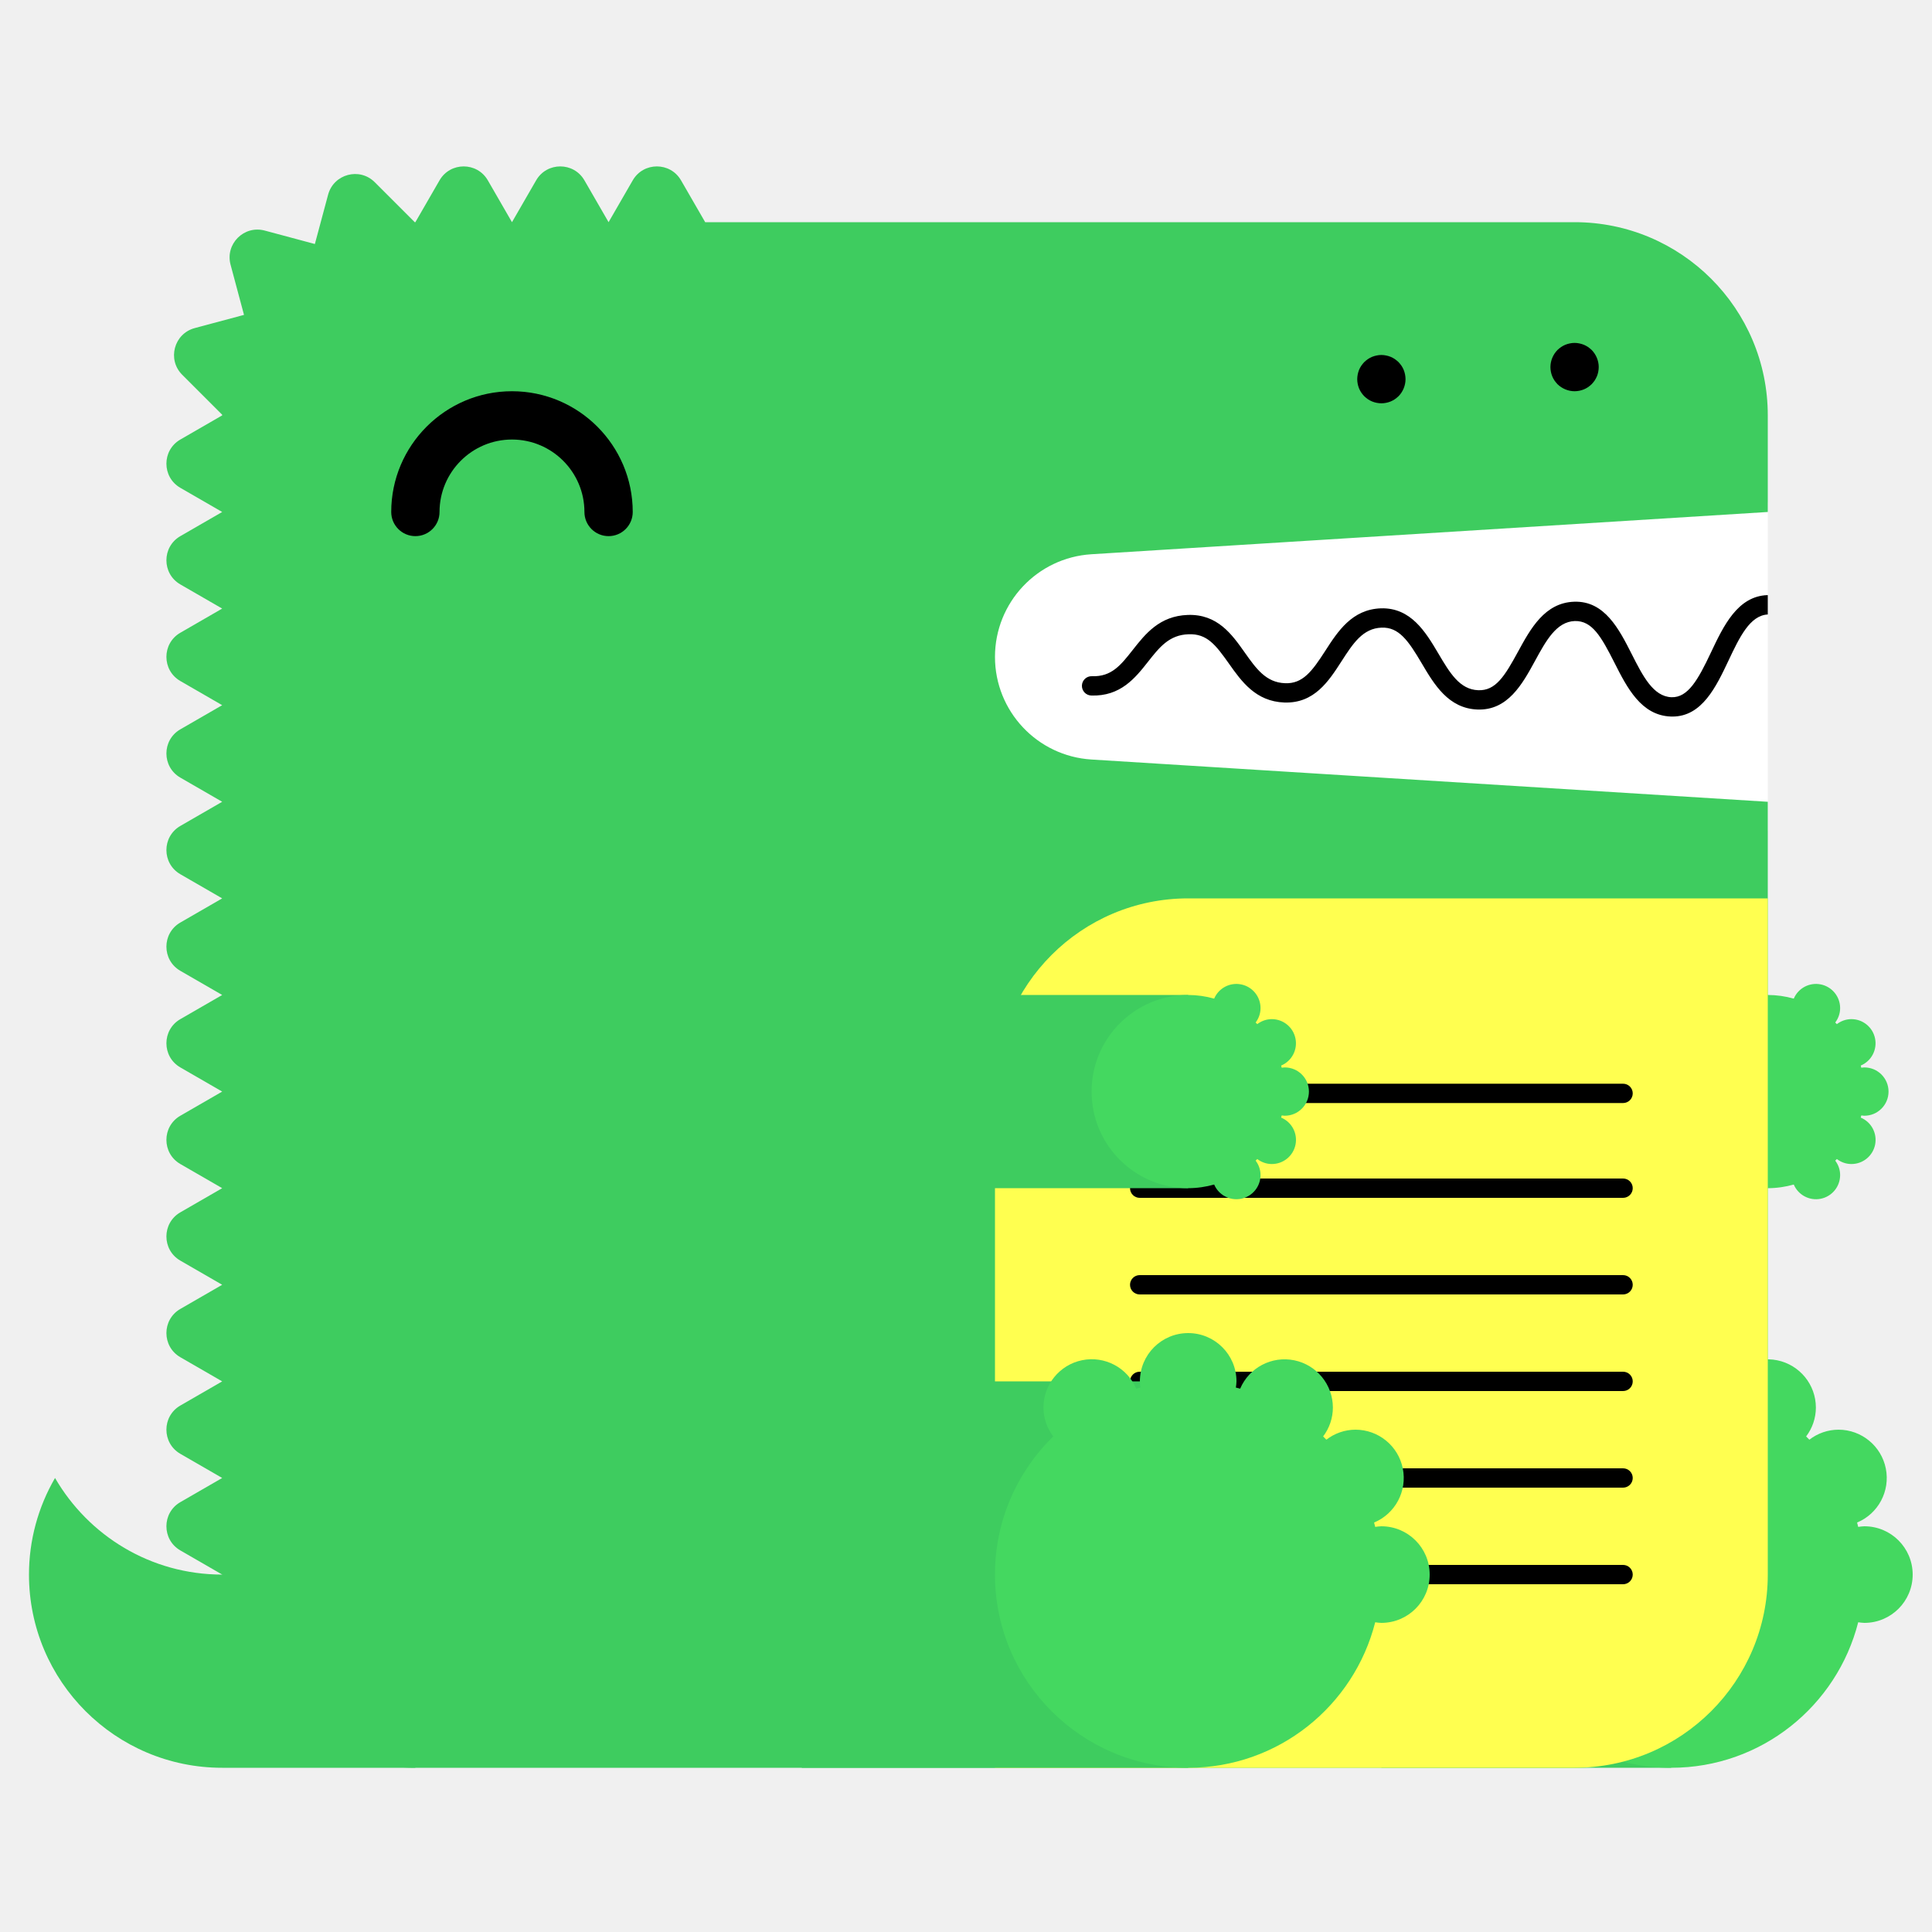
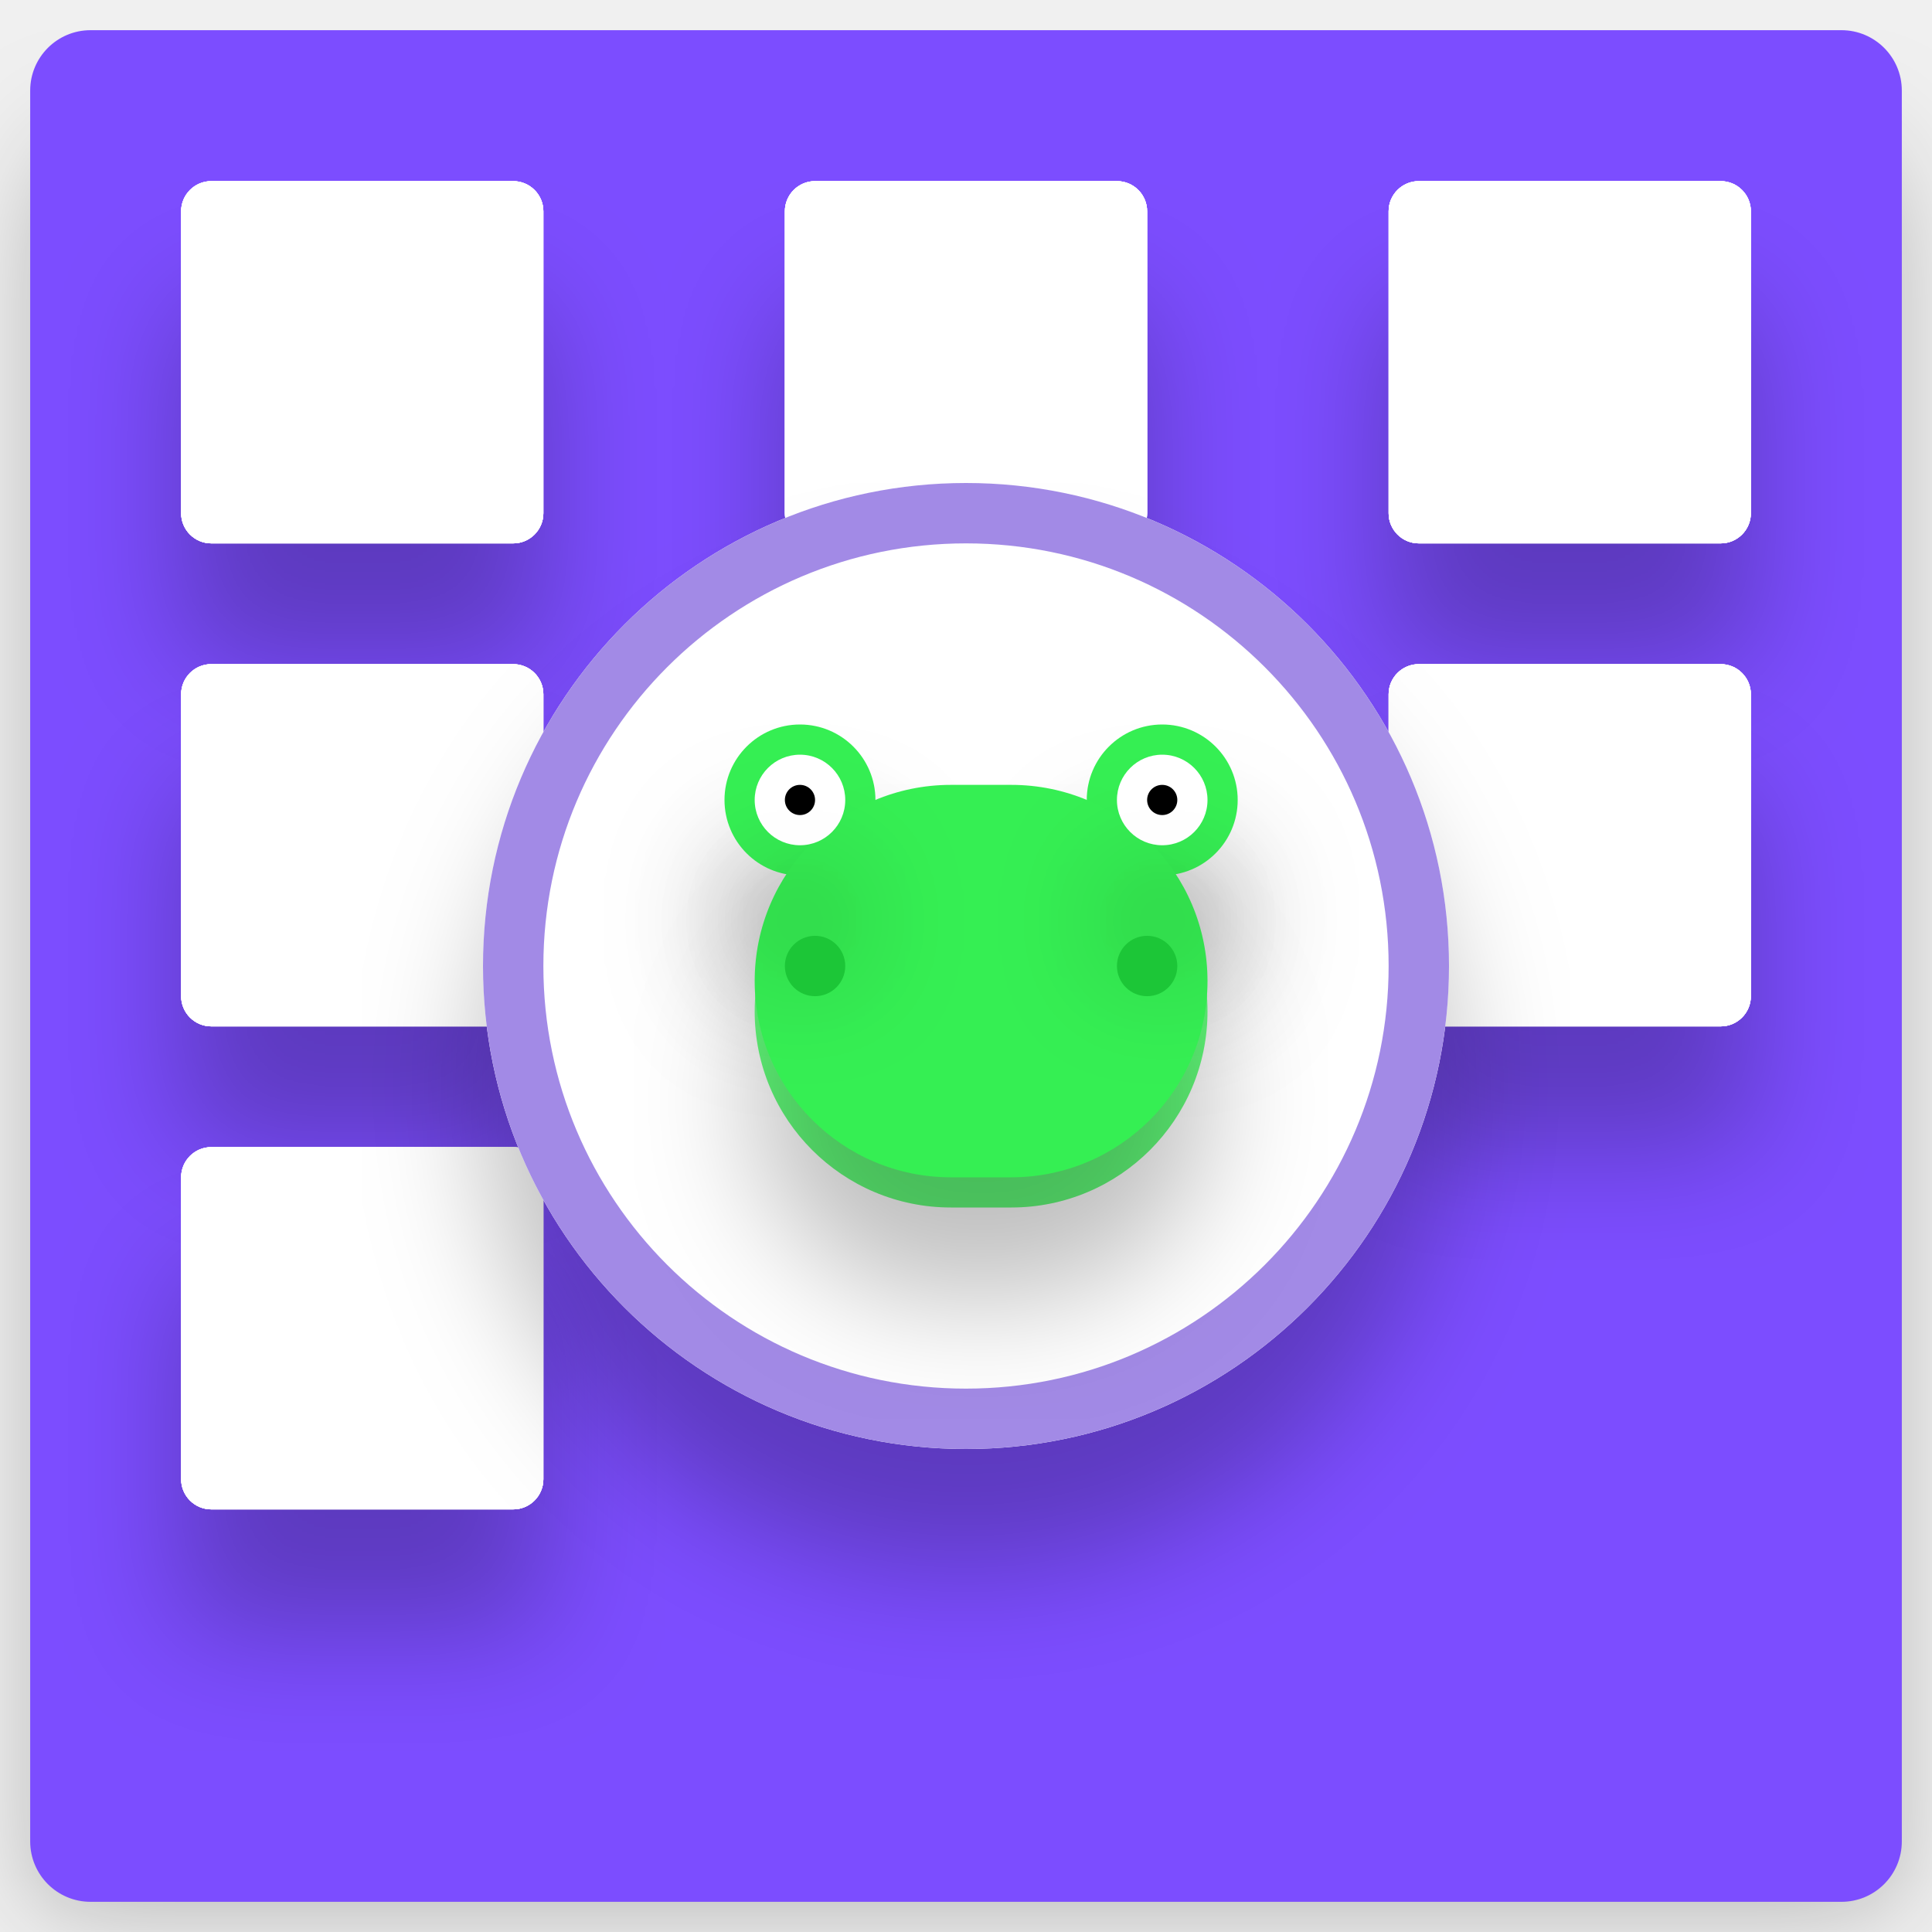
- <svg xmlns="http://www.w3.org/2000/svg" width="200" height="200" viewBox="0 0 200 200">
-   <g fill="none" fill-rule="evenodd">
-     <path fill="#FFF" d="M99 52h84v34H99z" />
-     <path d="M23 163c-7.398 0-13.843-4.027-17.303-10A19.886 19.886 0 0 0 3 163c0 11.046 8.954 20 20 20h20v-20H23z" fill="#3ECC5F" />
-     <path d="M112.98 57.376L183 53V43c0-11.046-8.954-20-20-20H73l-2.5-4.33c-1.112-1.925-3.889-1.925-5 0L63 23l-2.5-4.33c-1.111-1.925-3.889-1.925-5 0L53 23l-2.5-4.33c-1.111-1.925-3.889-1.925-5 0L43 23c-.022 0-.042.003-.065.003l-4.142-4.141c-1.57-1.571-4.252-.853-4.828 1.294l-1.369 5.104-5.192-1.392c-2.148-.575-4.111 1.389-3.535 3.536l1.39 5.193-5.102 1.367c-2.148.576-2.867 3.259-1.296 4.83l4.142 4.142c0 .021-.003.042-.003.064l-4.33 2.5c-1.925 1.111-1.925 3.889 0 5L23 53l-4.33 2.5c-1.925 1.111-1.925 3.889 0 5L23 63l-4.33 2.5c-1.925 1.111-1.925 3.889 0 5L23 73l-4.33 2.5c-1.925 1.111-1.925 3.889 0 5L23 83l-4.33 2.5c-1.925 1.111-1.925 3.889 0 5L23 93l-4.33 2.5c-1.925 1.111-1.925 3.889 0 5L23 103l-4.33 2.5c-1.925 1.111-1.925 3.889 0 5L23 113l-4.33 2.5c-1.925 1.111-1.925 3.889 0 5L23 123l-4.33 2.5c-1.925 1.111-1.925 3.889 0 5L23 133l-4.33 2.5c-1.925 1.111-1.925 3.889 0 5L23 143l-4.33 2.5c-1.925 1.111-1.925 3.889 0 5L23 153l-4.33 2.5c-1.925 1.111-1.925 3.889 0 5L23 163c0 11.046 8.954 20 20 20h120c11.046 0 20-8.954 20-20V83l-70.02-4.376A10.645 10.645 0 0 1 103 68c0-5.621 4.37-10.273 9.98-10.624" fill="#3ECC5F" />
-     <path fill="#3ECC5F" d="M143 183h30v-40h-30z" />
-     <path d="M193 158c-.219 0-.428.037-.639.064-.038-.15-.074-.301-.116-.451A5 5 0 0 0 190.32 148a4.96 4.96 0 0 0-3.016 1.036 26.531 26.531 0 0 0-.335-.336 4.955 4.955 0 0 0 1.011-2.987 5 5 0 0 0-9.599-1.959c-.148-.042-.297-.077-.445-.115.027-.211.064-.42.064-.639a5 5 0 0 0-5-5 5 5 0 0 0-5 5c0 .219.037.428.064.639-.148.038-.297.073-.445.115a4.998 4.998 0 0 0-9.599 1.959c0 1.125.384 2.151 1.011 2.987-3.717 3.632-6.031 8.693-6.031 14.3 0 11.046 8.954 20 20 20 9.339 0 17.16-6.41 19.361-15.064.211.027.42.064.639.064a5 5 0 0 0 5-5 5 5 0 0 0-5-5" fill="#44D860" />
-     <path fill="#3ECC5F" d="M153 123h30v-20h-30z" />
-     <path d="M193 115.5a2.5 2.5 0 1 0 0-5c-.109 0-.214.019-.319.032-.02-.075-.037-.15-.058-.225a2.501 2.501 0 0 0-.963-4.807c-.569 0-1.088.197-1.508.518a6.653 6.653 0 0 0-.168-.168c.314-.417.506-.931.506-1.494a2.5 2.5 0 0 0-4.8-.979A9.987 9.987 0 0 0 183 103c-5.522 0-10 4.478-10 10s4.478 10 10 10c.934 0 1.833-.138 2.69-.377a2.5 2.5 0 0 0 4.8-.979c0-.563-.192-1.077-.506-1.494.057-.055.113-.111.168-.168.42.321.939.518 1.508.518a2.5 2.5 0 0 0 .963-4.807c.021-.074.038-.15.058-.225.105.013.21.032.319.032" fill="#44D860" />
-     <path d="M63 55.5a2.5 2.5 0 0 1-2.5-2.5c0-4.136-3.364-7.5-7.5-7.5s-7.5 3.364-7.5 7.5a2.5 2.5 0 1 1-5 0c0-6.893 5.607-12.5 12.5-12.5S65.5 46.107 65.5 53a2.5 2.5 0 0 1-2.5 2.5" fill="#000" />
-     <path d="M103 183h60c11.046 0 20-8.954 20-20V93h-60c-11.046 0-20 8.954-20 20v70z" fill="#FFFF50" />
-     <path d="M168.02 124h-50.04a1 1 0 1 1 0-2h50.04a1 1 0 1 1 0 2m0 20h-50.04a1 1 0 1 1 0-2h50.04a1 1 0 1 1 0 2m0 20h-50.04a1 1 0 1 1 0-2h50.04a1 1 0 1 1 0 2m0-49.814h-50.04a1 1 0 1 1 0-2h50.04a1 1 0 1 1 0 2m0 19.814h-50.04a1 1 0 1 1 0-2h50.04a1 1 0 1 1 0 2m0 20h-50.04a1 1 0 1 1 0-2h50.04a1 1 0 1 1 0 2M183 61.611c-.012 0-.022-.006-.034-.005-3.09.105-4.552 3.196-5.842 5.923-1.346 2.85-2.387 4.703-4.093 4.647-1.889-.068-2.969-2.202-4.113-4.46-1.314-2.594-2.814-5.536-5.963-5.426-3.046.104-4.513 2.794-5.807 5.167-1.377 2.528-2.314 4.065-4.121 3.994-1.927-.07-2.951-1.805-4.136-3.813-1.321-2.236-2.848-4.75-5.936-4.664-2.994.103-4.465 2.385-5.763 4.4-1.373 2.13-2.335 3.428-4.165 3.351-1.973-.07-2.992-1.51-4.171-3.177-1.324-1.873-2.816-3.993-5.895-3.89-2.928.1-4.399 1.97-5.696 3.618-1.232 1.564-2.194 2.802-4.229 2.724a1 1 0 0 0-.072 2c3.017.101 4.545-1.8 5.872-3.487 1.177-1.496 2.193-2.787 4.193-2.855 1.926-.082 2.829 1.115 4.195 3.045 1.297 1.834 2.769 3.914 5.731 4.021 3.103.104 4.596-2.215 5.918-4.267 1.182-1.834 2.202-3.417 4.15-3.484 1.793-.067 2.769 1.35 4.145 3.681 1.297 2.197 2.766 4.686 5.787 4.796 3.125.108 4.634-2.62 5.949-5.035 1.139-2.088 2.214-4.06 4.119-4.126 1.793-.042 2.728 1.595 4.111 4.33 1.292 2.553 2.757 5.445 5.825 5.556l.169.003c3.064 0 4.518-3.075 5.805-5.794 1.139-2.41 2.217-4.68 4.067-4.773v-2z" fill="#000" />
-     <path fill="#3ECC5F" d="M83 183h40v-40H83z" />
-     <path d="M143 158c-.219 0-.428.037-.639.064-.038-.15-.074-.301-.116-.451A5 5 0 0 0 140.32 148a4.96 4.96 0 0 0-3.016 1.036 26.531 26.531 0 0 0-.335-.336 4.955 4.955 0 0 0 1.011-2.987 5 5 0 0 0-9.599-1.959c-.148-.042-.297-.077-.445-.115.027-.211.064-.42.064-.639a5 5 0 0 0-5-5 5 5 0 0 0-5 5c0 .219.037.428.064.639-.148.038-.297.073-.445.115a4.998 4.998 0 0 0-9.599 1.959c0 1.125.384 2.151 1.011 2.987-3.717 3.632-6.031 8.693-6.031 14.3 0 11.046 8.954 20 20 20 9.339 0 17.16-6.41 19.361-15.064.211.027.42.064.639.064a5 5 0 0 0 5-5 5 5 0 0 0-5-5" fill="#44D860" />
-     <path fill="#3ECC5F" d="M83 123h40v-20H83z" />
-     <path d="M133 115.5a2.5 2.5 0 1 0 0-5c-.109 0-.214.019-.319.032-.02-.075-.037-.15-.058-.225a2.501 2.501 0 0 0-.963-4.807c-.569 0-1.088.197-1.508.518a6.653 6.653 0 0 0-.168-.168c.314-.417.506-.931.506-1.494a2.5 2.5 0 0 0-4.8-.979A9.987 9.987 0 0 0 123 103c-5.522 0-10 4.478-10 10s4.478 10 10 10c.934 0 1.833-.138 2.69-.377a2.5 2.5 0 0 0 4.8-.979c0-.563-.192-1.077-.506-1.494.057-.055.113-.111.168-.168.42.321.939.518 1.508.518a2.5 2.5 0 0 0 .963-4.807c.021-.074.038-.15.058-.225.105.013.21.032.319.032" fill="#44D860" />
-     <path d="M143 41.75c-.16 0-.33-.02-.49-.05a2.52 2.52 0 0 1-.47-.14c-.15-.06-.29-.14-.431-.23-.13-.09-.259-.2-.38-.31-.109-.12-.219-.24-.309-.38s-.17-.28-.231-.43a2.619 2.619 0 0 1-.189-.96c0-.16.02-.33.05-.49.03-.16.08-.31.139-.47.061-.15.141-.29.231-.43.09-.13.2-.26.309-.38.121-.11.25-.22.38-.31.141-.09.281-.17.431-.23.149-.06.31-.11.47-.14.32-.07.65-.07.98 0 .159.03.32.08.47.14.149.06.29.14.43.23.13.09.259.2.38.31.11.12.22.25.31.38.09.14.17.28.23.43.06.16.11.31.14.47.029.16.05.33.05.49 0 .66-.271 1.31-.73 1.77-.121.11-.25.22-.38.31-.14.09-.281.17-.43.23a2.565 2.565 0 0 1-.96.19m20-1.25c-.66 0-1.3-.27-1.771-.73a3.802 3.802 0 0 1-.309-.38c-.09-.14-.17-.28-.231-.43a2.619 2.619 0 0 1-.189-.96c0-.66.27-1.3.729-1.77.121-.11.25-.22.38-.31.141-.09.281-.17.431-.23.149-.06.31-.11.47-.14.32-.07.66-.07.98 0 .159.03.32.08.47.14.149.06.29.14.43.23.13.09.259.2.38.31.459.47.73 1.11.73 1.77 0 .16-.021.33-.05.49-.03.16-.08.32-.14.47-.07.15-.14.29-.23.43-.09.13-.2.26-.31.38-.121.11-.25.22-.38.31-.14.09-.281.17-.43.23a2.565 2.565 0 0 1-.96.19" fill="#000" />
+ <svg xmlns="http://www.w3.org/2000/svg" width="64" height="64" viewBox="0 0 64 64" fill="none">
+   <g clip-path="url(#clip0)">
+     <g filter="url(#filter0_d)">
+       <rect x="1" y="1" width="62" height="62" rx="2" fill="#7C4DFF" />
+     </g>
+     <g filter="url(#filter1_d)">
+       <rect x="6" y="6" width="12" height="12" rx="1" fill="white" />
+       <rect x="6" y="6" width="12" height="12" rx="1" fill="white" />
+       <rect x="6" y="6" width="12" height="12" rx="1" fill="white" />
+       <rect x="6" y="6" width="12" height="12" rx="1" fill="white" />
+     </g>
+     <g filter="url(#filter2_d)">
+       <rect x="46" y="6" width="12" height="12" rx="1" fill="white" />
+       <rect x="46" y="6" width="12" height="12" rx="1" fill="white" />
+       <rect x="46" y="6" width="12" height="12" rx="1" fill="white" />
+       <rect x="46" y="6" width="12" height="12" rx="1" fill="white" />
+     </g>
+     <g filter="url(#filter3_d)">
+       <rect x="26" y="6" width="12" height="12" rx="1" fill="white" />
+       <rect x="26" y="6" width="12" height="12" rx="1" fill="white" />
+       <rect x="26" y="6" width="12" height="12" rx="1" fill="white" />
+       <rect x="26" y="6" width="12" height="12" rx="1" fill="white" />
+     </g>
+     <g filter="url(#filter4_d)">
+       <rect x="6" y="22" width="12" height="12" rx="1" fill="white" />
+       <rect x="6" y="22" width="12" height="12" rx="1" fill="white" />
+       <rect x="6" y="22" width="12" height="12" rx="1" fill="white" />
+       <rect x="6" y="22" width="12" height="12" rx="1" fill="white" />
+     </g>
+     <g filter="url(#filter5_d)">
+       <rect x="46" y="22" width="12" height="12" rx="1" fill="white" />
+       <rect x="46" y="22" width="12" height="12" rx="1" fill="white" />
+       <rect x="46" y="22" width="12" height="12" rx="1" fill="white" />
+       <rect x="46" y="22" width="12" height="12" rx="1" fill="white" />
+     </g>
+     <g filter="url(#filter6_d)">
+       <rect x="6" y="38" width="12" height="12" rx="1" fill="white" />
+       <rect x="6" y="38" width="12" height="12" rx="1" fill="white" />
+       <rect x="6" y="38" width="12" height="12" rx="1" fill="white" />
+       <rect x="6" y="38" width="12" height="12" rx="1" fill="white" />
+     </g>
+     <g filter="url(#filter7_d)">
+       <circle cx="32" cy="32" r="16" fill="white" />
+       <circle cx="32" cy="32" r="15" stroke="#A28AE6" stroke-width="2" />
+     </g>
+     <g filter="url(#filter8_d)">
+       <circle cx="26.5" cy="26.5" r="2.5" fill="#35EF53" />
+     </g>
+     <g filter="url(#filter9_d)">
+       <circle cx="38.5" cy="26.5" r="2.5" fill="#35EF53" />
+     </g>
+     <rect x="25" y="27" width="15" height="13" rx="6.5" fill="#61FC79" />
+     <g filter="url(#filter10_d)">
+       <rect x="25" y="26" width="15" height="13" rx="6.5" fill="#35EF53" />
+     </g>
+     <g filter="url(#filter11_d)">
+       <circle cx="26.5" cy="26.5" r="1.5" fill="white" />
+     </g>
+     <g filter="url(#filter12_d)">
+       <circle cx="26.5" cy="26.5" r="0.5" fill="black" />
+     </g>
+     <g filter="url(#filter13_d)">
+       <circle cx="38.5" cy="26.5" r="1.5" fill="white" />
+     </g>
+     <g filter="url(#filter14_d)">
+       <circle cx="38.5" cy="26.5" r="0.5" fill="black" />
+     </g>
+     <circle cx="27" cy="32" r="1" fill="#1CC637" />
+     <path d="M39 32C39 32.552 38.552 33 38 33C37.448 33 37 32.552 37 32C37 31.448 37.448 31 38 31C38.552 31 39 31.448 39 32Z" fill="#1CC637" />
  </g>
+   <defs>
+     <filter id="filter0_d" x="-3" y="1" width="70" height="70" filterUnits="userSpaceOnUse" color-interpolation-filters="sRGB">
+       <feFlood flood-opacity="0" result="BackgroundImageFix" />
+       <feColorMatrix in="SourceAlpha" type="matrix" values="0 0 0 0 0 0 0 0 0 0 0 0 0 0 0 0 0 0 127 0" />
+       <feOffset dy="4" />
+       <feGaussianBlur stdDeviation="2" />
+       <feColorMatrix type="matrix" values="0 0 0 0 0 0 0 0 0 0 0 0 0 0 0 0 0 0 0.25 0" />
+       <feBlend mode="normal" in2="BackgroundImageFix" result="effect1_dropShadow" />
+       <feBlend mode="normal" in="SourceGraphic" in2="effect1_dropShadow" result="shape" />
+     </filter>
+     <filter id="filter1_d" x="2" y="6" width="20" height="20" filterUnits="userSpaceOnUse" color-interpolation-filters="sRGB">
+       <feFlood flood-opacity="0" result="BackgroundImageFix" />
+       <feColorMatrix in="SourceAlpha" type="matrix" values="0 0 0 0 0 0 0 0 0 0 0 0 0 0 0 0 0 0 127 0" />
+       <feOffset dy="4" />
+       <feGaussianBlur stdDeviation="2" />
+       <feColorMatrix type="matrix" values="0 0 0 0 0 0 0 0 0 0 0 0 0 0 0 0 0 0 0.25 0" />
+       <feBlend mode="normal" in2="BackgroundImageFix" result="effect1_dropShadow" />
+       <feBlend mode="normal" in="SourceGraphic" in2="effect1_dropShadow" result="shape" />
+     </filter>
+     <filter id="filter2_d" x="42" y="6" width="20" height="20" filterUnits="userSpaceOnUse" color-interpolation-filters="sRGB">
+       <feFlood flood-opacity="0" result="BackgroundImageFix" />
+       <feColorMatrix in="SourceAlpha" type="matrix" values="0 0 0 0 0 0 0 0 0 0 0 0 0 0 0 0 0 0 127 0" />
+       <feOffset dy="4" />
+       <feGaussianBlur stdDeviation="2" />
+       <feColorMatrix type="matrix" values="0 0 0 0 0 0 0 0 0 0 0 0 0 0 0 0 0 0 0.25 0" />
+       <feBlend mode="normal" in2="BackgroundImageFix" result="effect1_dropShadow" />
+       <feBlend mode="normal" in="SourceGraphic" in2="effect1_dropShadow" result="shape" />
+     </filter>
+     <filter id="filter3_d" x="22" y="6" width="20" height="20" filterUnits="userSpaceOnUse" color-interpolation-filters="sRGB">
+       <feFlood flood-opacity="0" result="BackgroundImageFix" />
+       <feColorMatrix in="SourceAlpha" type="matrix" values="0 0 0 0 0 0 0 0 0 0 0 0 0 0 0 0 0 0 127 0" />
+       <feOffset dy="4" />
+       <feGaussianBlur stdDeviation="2" />
+       <feColorMatrix type="matrix" values="0 0 0 0 0 0 0 0 0 0 0 0 0 0 0 0 0 0 0.25 0" />
+       <feBlend mode="normal" in2="BackgroundImageFix" result="effect1_dropShadow" />
+       <feBlend mode="normal" in="SourceGraphic" in2="effect1_dropShadow" result="shape" />
+     </filter>
+     <filter id="filter4_d" x="2" y="22" width="20" height="20" filterUnits="userSpaceOnUse" color-interpolation-filters="sRGB">
+       <feFlood flood-opacity="0" result="BackgroundImageFix" />
+       <feColorMatrix in="SourceAlpha" type="matrix" values="0 0 0 0 0 0 0 0 0 0 0 0 0 0 0 0 0 0 127 0" />
+       <feOffset dy="4" />
+       <feGaussianBlur stdDeviation="2" />
+       <feColorMatrix type="matrix" values="0 0 0 0 0 0 0 0 0 0 0 0 0 0 0 0 0 0 0.25 0" />
+       <feBlend mode="normal" in2="BackgroundImageFix" result="effect1_dropShadow" />
+       <feBlend mode="normal" in="SourceGraphic" in2="effect1_dropShadow" result="shape" />
+     </filter>
+     <filter id="filter5_d" x="42" y="22" width="20" height="20" filterUnits="userSpaceOnUse" color-interpolation-filters="sRGB">
+       <feFlood flood-opacity="0" result="BackgroundImageFix" />
+       <feColorMatrix in="SourceAlpha" type="matrix" values="0 0 0 0 0 0 0 0 0 0 0 0 0 0 0 0 0 0 127 0" />
+       <feOffset dy="4" />
+       <feGaussianBlur stdDeviation="2" />
+       <feColorMatrix type="matrix" values="0 0 0 0 0 0 0 0 0 0 0 0 0 0 0 0 0 0 0.25 0" />
+       <feBlend mode="normal" in2="BackgroundImageFix" result="effect1_dropShadow" />
+       <feBlend mode="normal" in="SourceGraphic" in2="effect1_dropShadow" result="shape" />
+     </filter>
+     <filter id="filter6_d" x="2" y="38" width="20" height="20" filterUnits="userSpaceOnUse" color-interpolation-filters="sRGB">
+       <feFlood flood-opacity="0" result="BackgroundImageFix" />
+       <feColorMatrix in="SourceAlpha" type="matrix" values="0 0 0 0 0 0 0 0 0 0 0 0 0 0 0 0 0 0 127 0" />
+       <feOffset dy="4" />
+       <feGaussianBlur stdDeviation="2" />
+       <feColorMatrix type="matrix" values="0 0 0 0 0 0 0 0 0 0 0 0 0 0 0 0 0 0 0.25 0" />
+       <feBlend mode="normal" in2="BackgroundImageFix" result="effect1_dropShadow" />
+       <feBlend mode="normal" in="SourceGraphic" in2="effect1_dropShadow" result="shape" />
+     </filter>
+     <filter id="filter7_d" x="12" y="16" width="40" height="40" filterUnits="userSpaceOnUse" color-interpolation-filters="sRGB">
+       <feFlood flood-opacity="0" result="BackgroundImageFix" />
+       <feColorMatrix in="SourceAlpha" type="matrix" values="0 0 0 0 0 0 0 0 0 0 0 0 0 0 0 0 0 0 127 0" />
+       <feOffset dy="4" />
+       <feGaussianBlur stdDeviation="2" />
+       <feColorMatrix type="matrix" values="0 0 0 0 0 0 0 0 0 0 0 0 0 0 0 0 0 0 0.25 0" />
+       <feBlend mode="normal" in2="BackgroundImageFix" result="effect1_dropShadow" />
+       <feBlend mode="normal" in="SourceGraphic" in2="effect1_dropShadow" result="shape" />
+     </filter>
+     <filter id="filter8_d" x="20" y="24" width="13" height="13" filterUnits="userSpaceOnUse" color-interpolation-filters="sRGB">
+       <feFlood flood-opacity="0" result="BackgroundImageFix" />
+       <feColorMatrix in="SourceAlpha" type="matrix" values="0 0 0 0 0 0 0 0 0 0 0 0 0 0 0 0 0 0 127 0" />
+       <feOffset dy="4" />
+       <feGaussianBlur stdDeviation="2" />
+       <feColorMatrix type="matrix" values="0 0 0 0 0 0 0 0 0 0 0 0 0 0 0 0 0 0 0.25 0" />
+       <feBlend mode="normal" in2="BackgroundImageFix" result="effect1_dropShadow" />
+       <feBlend mode="normal" in="SourceGraphic" in2="effect1_dropShadow" result="shape" />
+     </filter>
+     <filter id="filter9_d" x="32" y="24" width="13" height="13" filterUnits="userSpaceOnUse" color-interpolation-filters="sRGB">
+       <feFlood flood-opacity="0" result="BackgroundImageFix" />
+       <feColorMatrix in="SourceAlpha" type="matrix" values="0 0 0 0 0 0 0 0 0 0 0 0 0 0 0 0 0 0 127 0" />
+       <feOffset dy="4" />
+       <feGaussianBlur stdDeviation="2" />
+       <feColorMatrix type="matrix" values="0 0 0 0 0 0 0 0 0 0 0 0 0 0 0 0 0 0 0.25 0" />
+       <feBlend mode="normal" in2="BackgroundImageFix" result="effect1_dropShadow" />
+       <feBlend mode="normal" in="SourceGraphic" in2="effect1_dropShadow" result="shape" />
+     </filter>
+     <filter id="filter10_d" x="21" y="26" width="23" height="21" filterUnits="userSpaceOnUse" color-interpolation-filters="sRGB">
+       <feFlood flood-opacity="0" result="BackgroundImageFix" />
+       <feColorMatrix in="SourceAlpha" type="matrix" values="0 0 0 0 0 0 0 0 0 0 0 0 0 0 0 0 0 0 127 0" />
+       <feOffset dy="4" />
+       <feGaussianBlur stdDeviation="2" />
+       <feColorMatrix type="matrix" values="0 0 0 0 0 0 0 0 0 0 0 0 0 0 0 0 0 0 0.25 0" />
+       <feBlend mode="normal" in2="BackgroundImageFix" result="effect1_dropShadow" />
+       <feBlend mode="normal" in="SourceGraphic" in2="effect1_dropShadow" result="shape" />
+     </filter>
+     <filter id="filter11_d" x="21" y="25" width="11" height="11" filterUnits="userSpaceOnUse" color-interpolation-filters="sRGB">
+       <feFlood flood-opacity="0" result="BackgroundImageFix" />
+       <feColorMatrix in="SourceAlpha" type="matrix" values="0 0 0 0 0 0 0 0 0 0 0 0 0 0 0 0 0 0 127 0" />
+       <feOffset dy="4" />
+       <feGaussianBlur stdDeviation="2" />
+       <feColorMatrix type="matrix" values="0 0 0 0 0 0 0 0 0 0 0 0 0 0 0 0 0 0 0.25 0" />
+       <feBlend mode="normal" in2="BackgroundImageFix" result="effect1_dropShadow" />
+       <feBlend mode="normal" in="SourceGraphic" in2="effect1_dropShadow" result="shape" />
+     </filter>
+     <filter id="filter12_d" x="22" y="26" width="9" height="9" filterUnits="userSpaceOnUse" color-interpolation-filters="sRGB">
+       <feFlood flood-opacity="0" result="BackgroundImageFix" />
+       <feColorMatrix in="SourceAlpha" type="matrix" values="0 0 0 0 0 0 0 0 0 0 0 0 0 0 0 0 0 0 127 0" />
+       <feOffset dy="4" />
+       <feGaussianBlur stdDeviation="2" />
+       <feColorMatrix type="matrix" values="0 0 0 0 0 0 0 0 0 0 0 0 0 0 0 0 0 0 0.25 0" />
+       <feBlend mode="normal" in2="BackgroundImageFix" result="effect1_dropShadow" />
+       <feBlend mode="normal" in="SourceGraphic" in2="effect1_dropShadow" result="shape" />
+     </filter>
+     <filter id="filter13_d" x="33" y="25" width="11" height="11" filterUnits="userSpaceOnUse" color-interpolation-filters="sRGB">
+       <feFlood flood-opacity="0" result="BackgroundImageFix" />
+       <feColorMatrix in="SourceAlpha" type="matrix" values="0 0 0 0 0 0 0 0 0 0 0 0 0 0 0 0 0 0 127 0" />
+       <feOffset dy="4" />
+       <feGaussianBlur stdDeviation="2" />
+       <feColorMatrix type="matrix" values="0 0 0 0 0 0 0 0 0 0 0 0 0 0 0 0 0 0 0.25 0" />
+       <feBlend mode="normal" in2="BackgroundImageFix" result="effect1_dropShadow" />
+       <feBlend mode="normal" in="SourceGraphic" in2="effect1_dropShadow" result="shape" />
+     </filter>
+     <filter id="filter14_d" x="34" y="26" width="9" height="9" filterUnits="userSpaceOnUse" color-interpolation-filters="sRGB">
+       <feFlood flood-opacity="0" result="BackgroundImageFix" />
+       <feColorMatrix in="SourceAlpha" type="matrix" values="0 0 0 0 0 0 0 0 0 0 0 0 0 0 0 0 0 0 127 0" />
+       <feOffset dy="4" />
+       <feGaussianBlur stdDeviation="2" />
+       <feColorMatrix type="matrix" values="0 0 0 0 0 0 0 0 0 0 0 0 0 0 0 0 0 0 0.25 0" />
+       <feBlend mode="normal" in2="BackgroundImageFix" result="effect1_dropShadow" />
+       <feBlend mode="normal" in="SourceGraphic" in2="effect1_dropShadow" result="shape" />
+     </filter>
+     <clipPath id="clip0">
+       <rect width="64" height="64" fill="white" />
+     </clipPath>
+   </defs>
</svg>
